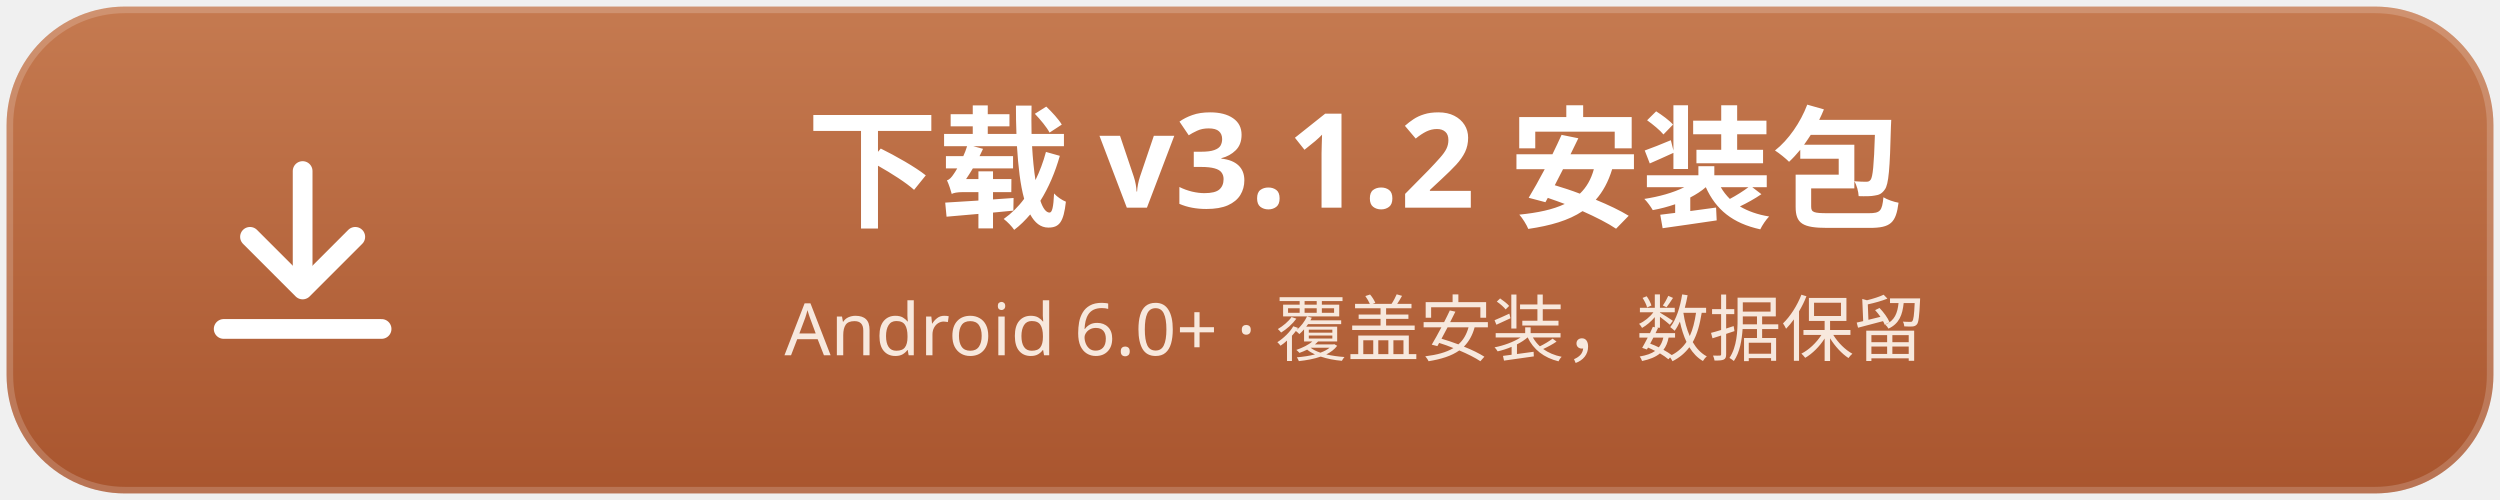
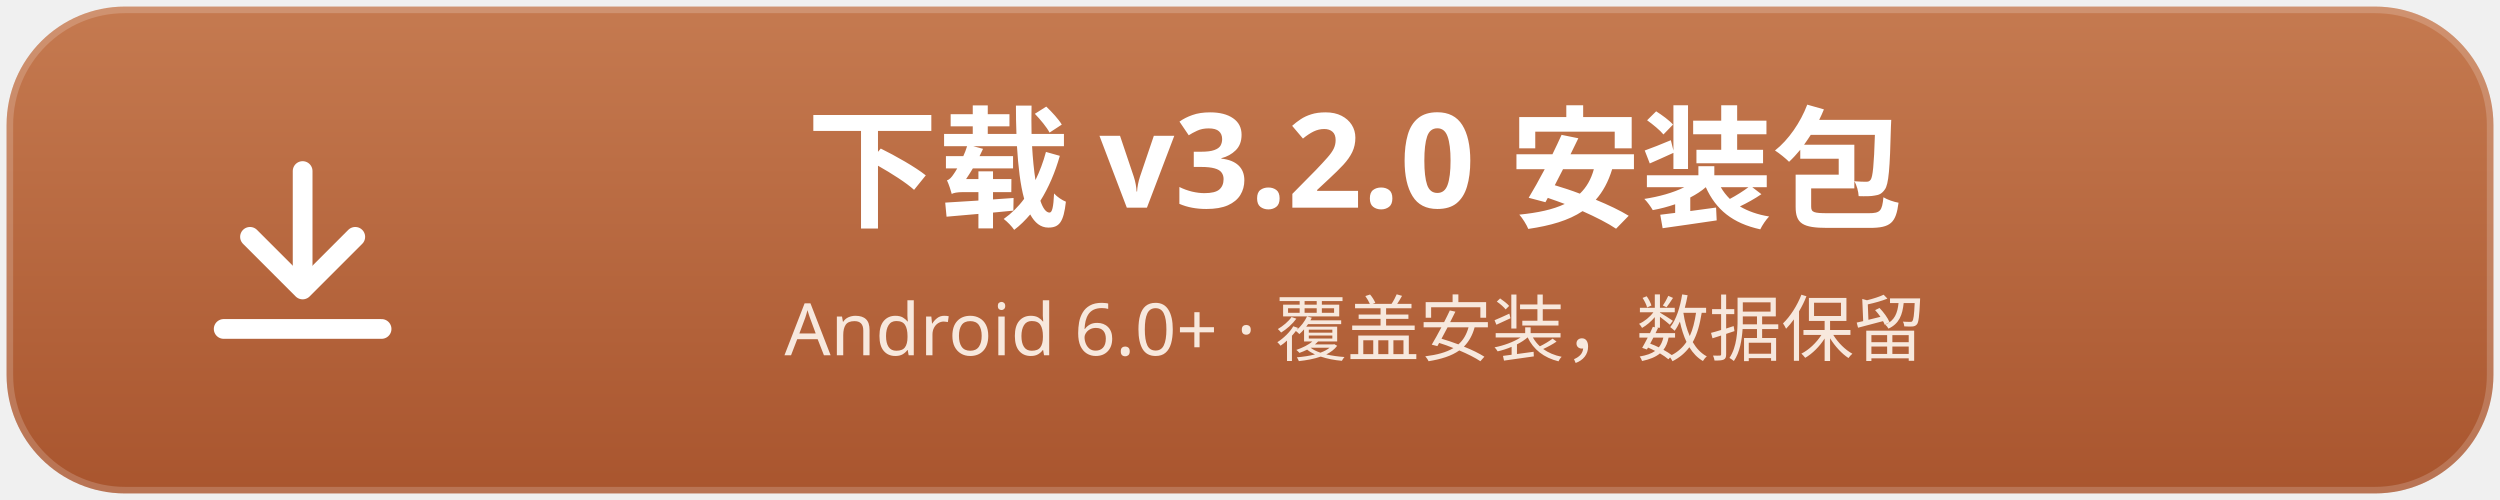
- <svg xmlns="http://www.w3.org/2000/svg" width="380" height="76" viewBox="0 0 380 76" role="img" aria-label="下载逐日 v3.1.2 安装包">
+ <svg xmlns="http://www.w3.org/2000/svg" width="380" height="76" viewBox="0 0 380 76" role="img" aria-label="下载逐日 v3.2.0 安装包">
  <defs>
    <linearGradient id="btn" x1="0" y1="0" x2="0" y2="1">
      <stop offset="0" stop-color="#C57A50" />
      <stop offset="1" stop-color="#A9552E" />
    </linearGradient>
  </defs>
  <rect x="1" y="1" width="378" height="74" rx="18" fill="url(#btn)" />
  <rect x="1.5" y="1.5" width="377" height="73" rx="17.5" fill="none" stroke="#FFFFFF" stroke-opacity="0.18" />
  <g fill="none" stroke="#FFFFFF" stroke-width="3" stroke-linecap="round" stroke-linejoin="round">
    <path d="M46 26 L46 43" />
    <path d="M38 36 L46 44 L54 36" />
    <path d="M34 50 L58 50" />
  </g>
-   <text x="206" y="33" text-anchor="middle" fill="#FFFFFF" font-family="PingFang SC, Microsoft YaHei, Noto Sans SC, sans-serif" font-size="20" font-weight="600">下载 v3.1.2 安装包</text>
+   <text x="206" y="33" text-anchor="middle" fill="#FFFFFF" font-family="PingFang SC, Microsoft YaHei, Noto Sans SC, sans-serif" font-size="20" font-weight="600">下载 v3.2.0 安装包</text>
  <text x="206" y="54" text-anchor="middle" fill="#F7E8DD" font-family="PingFang SC, Microsoft YaHei, Noto Sans SC, sans-serif" font-size="11">Android 6.0+ · 覆盖安装，数据保留</text>
</svg>
